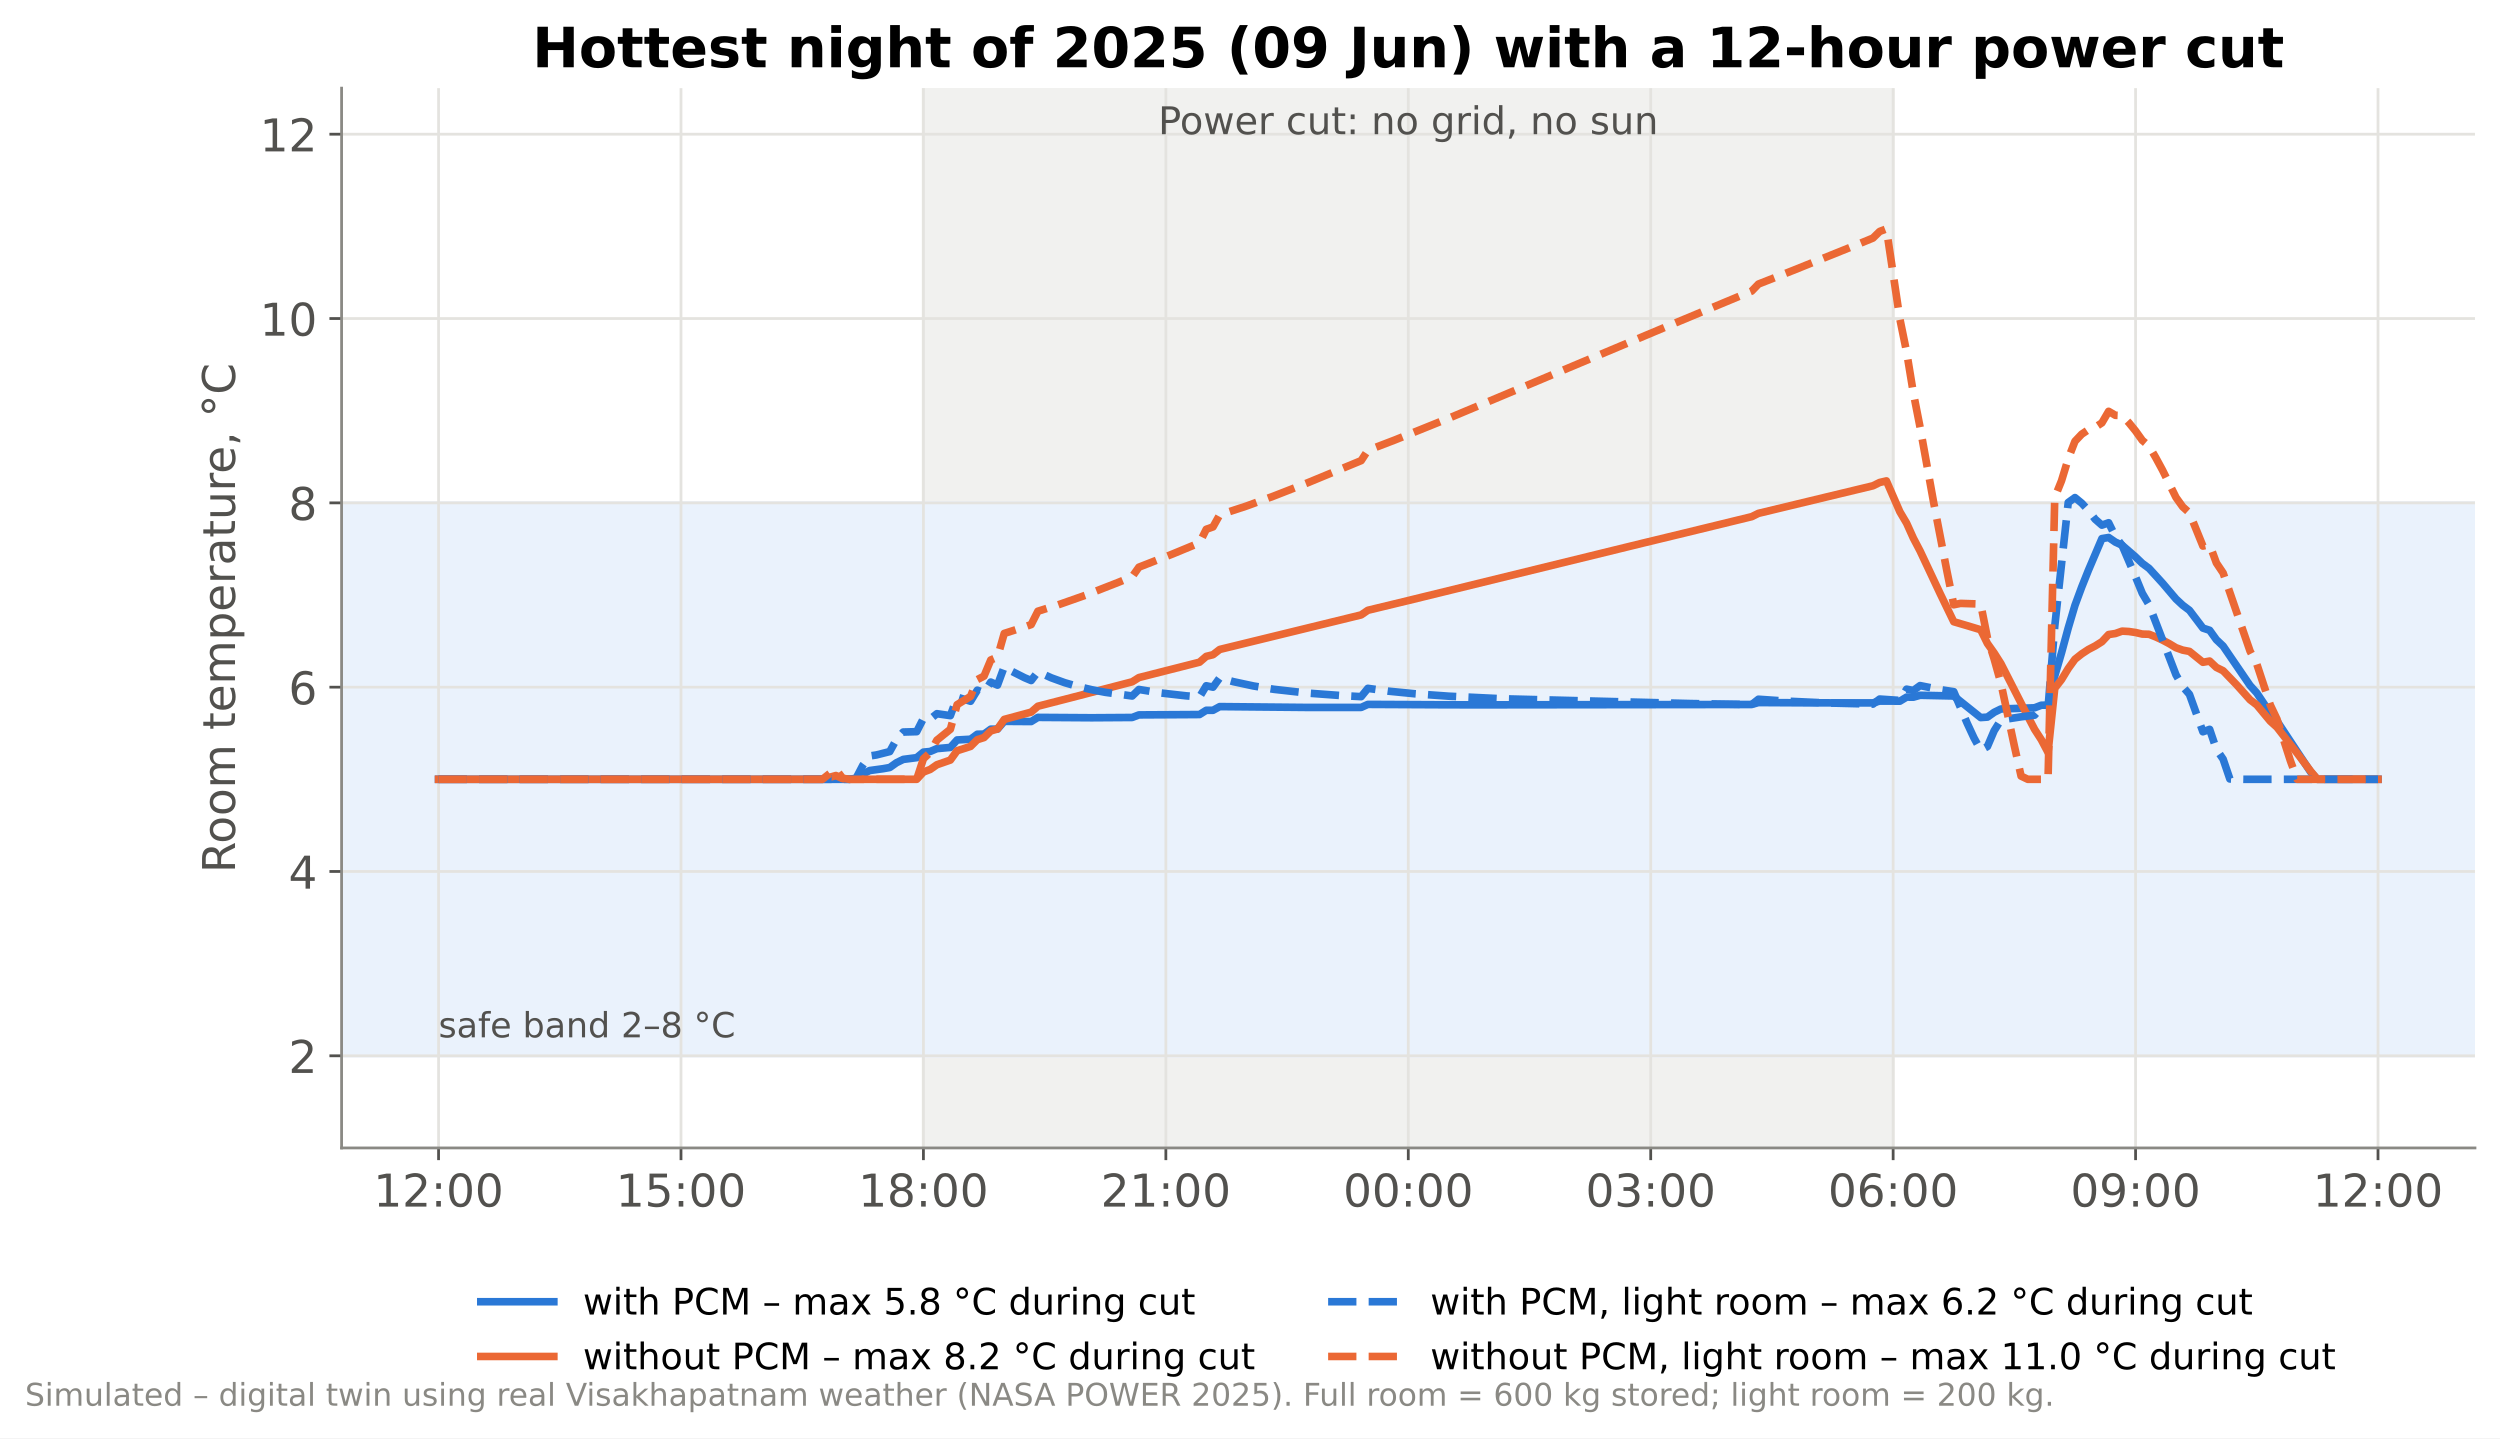
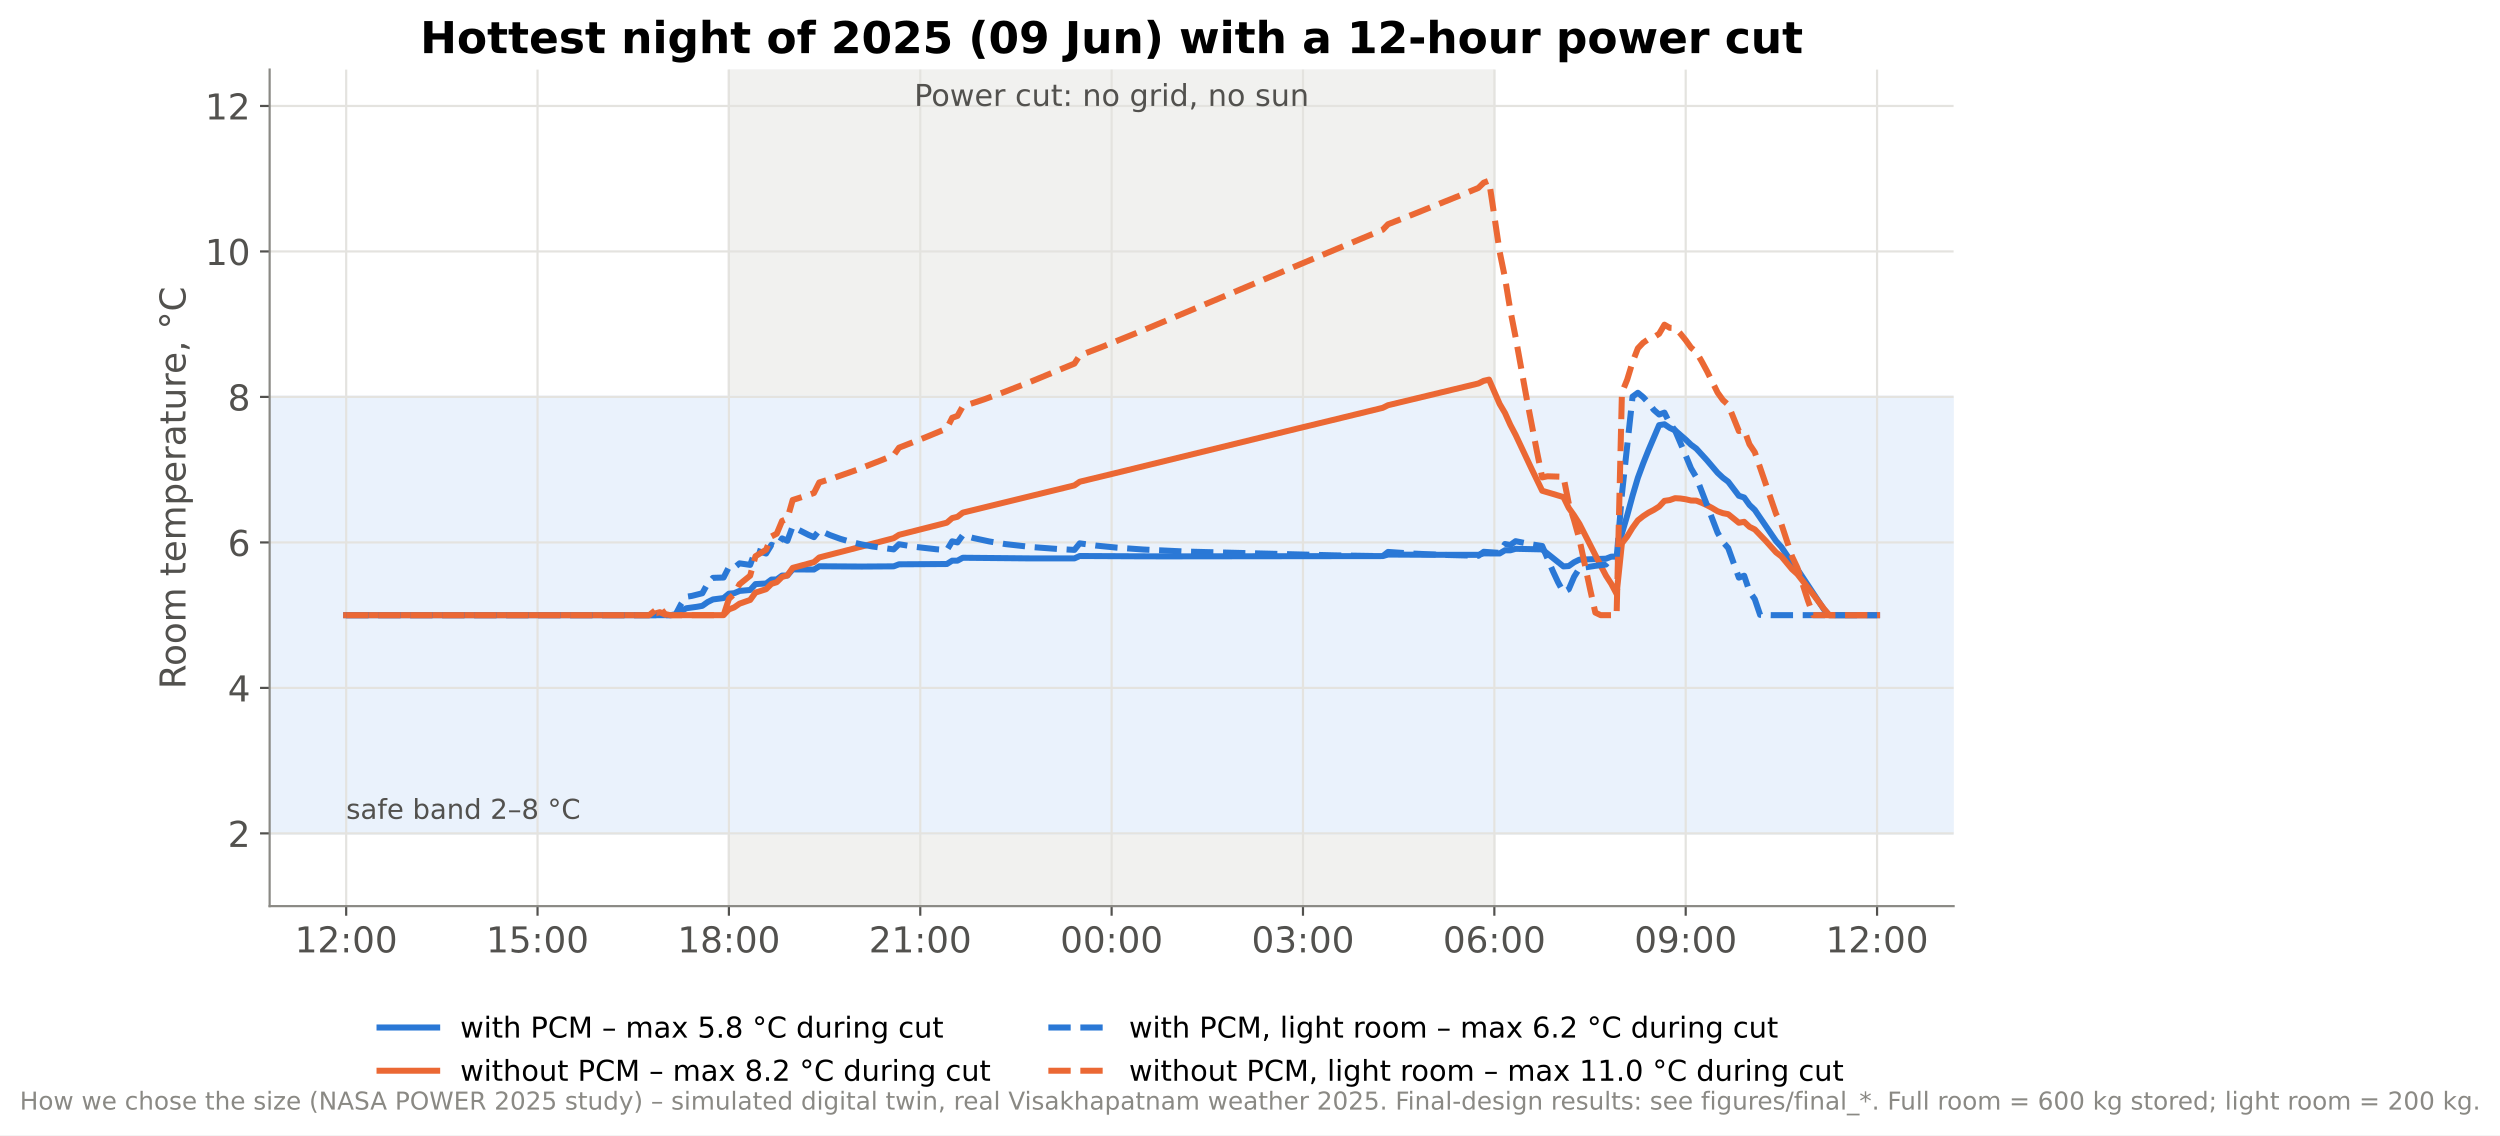
- <svg xmlns="http://www.w3.org/2000/svg" xmlns:xlink="http://www.w3.org/1999/xlink" width="719.28pt" height="413.798pt" viewBox="0 0 719.28 413.798" version="1.1">
+ <svg xmlns="http://www.w3.org/2000/svg" xmlns:xlink="http://www.w3.org/1999/xlink" width="911.236pt" height="413.798pt" viewBox="0 0 911.236 413.798" version="1.1">
  <defs>
    <style type="text/css">*{stroke-linejoin: round; stroke-linecap: butt}</style>
  </defs>
  <g id="figure_1">
    <g id="patch_1">
-       <path d="M 0 413.798  L 719.28 413.798  L 719.28 0  L 0 0  z " style="fill: #ffffff" />
+       <path d="M 0 413.798  L 911.236 413.798  L 911.236 0  L 0 0  z " style="fill: #ffffff" />
    </g>
    <g id="axes_1">
      <g id="patch_2">
        <path d="M 98.28 330.277  L 712.08 330.277  L 712.08 25.358  L 98.28 25.358  z " style="fill: #ffffff" />
      </g>
      <g id="patch_3">
-         <path d="M 265.68 330.277  L 544.68 330.277  L 544.68 25.358  L 265.68 25.358  z " clip-path="url(#p7306b67dd6)" style="fill: #f1f1ef; stroke: #f1f1ef; stroke-linejoin: miter" />
+         <path d="M 265.68 330.277  L 544.68 330.277  L 544.68 25.358  L 265.68 25.358  z " clip-path="url(#p559e76cb38)" style="fill: #f1f1ef; stroke: #f1f1ef; stroke-linejoin: miter" />
      </g>
      <g id="patch_4">
-         <path d="M 98.28 303.763  L 712.08 303.763  L 712.08 144.674  L 98.28 144.674  z " clip-path="url(#p7306b67dd6)" style="fill: #eaf2fc; stroke: #eaf2fc; stroke-linejoin: miter" />
+         <path d="M 98.28 303.763  L 712.08 303.763  L 712.08 144.674  L 98.28 144.674  z " clip-path="url(#p559e76cb38)" style="fill: #eaf2fc; stroke: #eaf2fc; stroke-linejoin: miter" />
      </g>
      <g id="matplotlib.axis_1">
        <g id="xtick_1">
          <g id="line2d_1">
-             <path d="M 126.18 330.277  L 126.18 25.358  " clip-path="url(#p7306b67dd6)" style="fill: none; stroke: #e4e3df; stroke-width: 0.8; stroke-linecap: square" />
+             <path d="M 126.18 330.277  L 126.18 25.358  " clip-path="url(#p559e76cb38)" style="fill: none; stroke: #e4e3df; stroke-width: 0.8; stroke-linecap: square" />
          </g>
          <g id="line2d_2">
            <defs>
-               <path id="m7cf5bd189e" d="M 0 0  L 0 3.5  " style="stroke: #52514e; stroke-width: 0.8" />
+               <path id="ma9ef774f0e" d="M 0 0  L 0 3.5  " style="stroke: #52514e; stroke-width: 0.8" />
            </defs>
            <g>
-               <use xlink:href="#m7cf5bd189e" x="126.18" y="330.277" style="fill: #52514e; stroke: #52514e; stroke-width: 0.8" />
+               <use xlink:href="#ma9ef774f0e" x="126.18" y="330.277" style="fill: #52514e; stroke: #52514e; stroke-width: 0.8" />
            </g>
          </g>
          <g id="text_1">
            <text style="font-size: 13px; font-family: 'DejaVu Sans'; text-anchor: middle; fill: #52514e" x="126.18" y="347.154" transform="rotate(-0 126.18 347.1545)">12:00</text>
          </g>
        </g>
        <g id="xtick_2">
          <g id="line2d_3">
-             <path d="M 195.93 330.277  L 195.93 25.358  " clip-path="url(#p7306b67dd6)" style="fill: none; stroke: #e4e3df; stroke-width: 0.8; stroke-linecap: square" />
+             <path d="M 195.93 330.277  L 195.93 25.358  " clip-path="url(#p559e76cb38)" style="fill: none; stroke: #e4e3df; stroke-width: 0.8; stroke-linecap: square" />
          </g>
          <g id="line2d_4">
            <g>
-               <use xlink:href="#m7cf5bd189e" x="195.93" y="330.277" style="fill: #52514e; stroke: #52514e; stroke-width: 0.8" />
+               <use xlink:href="#ma9ef774f0e" x="195.93" y="330.277" style="fill: #52514e; stroke: #52514e; stroke-width: 0.8" />
            </g>
          </g>
          <g id="text_2">
            <text style="font-size: 13px; font-family: 'DejaVu Sans'; text-anchor: middle; fill: #52514e" x="195.93" y="347.154" transform="rotate(-0 195.93 347.1545)">15:00</text>
          </g>
        </g>
        <g id="xtick_3">
          <g id="line2d_5">
-             <path d="M 265.68 330.277  L 265.68 25.358  " clip-path="url(#p7306b67dd6)" style="fill: none; stroke: #e4e3df; stroke-width: 0.8; stroke-linecap: square" />
+             <path d="M 265.68 330.277  L 265.68 25.358  " clip-path="url(#p559e76cb38)" style="fill: none; stroke: #e4e3df; stroke-width: 0.8; stroke-linecap: square" />
          </g>
          <g id="line2d_6">
            <g>
-               <use xlink:href="#m7cf5bd189e" x="265.68" y="330.277" style="fill: #52514e; stroke: #52514e; stroke-width: 0.8" />
+               <use xlink:href="#ma9ef774f0e" x="265.68" y="330.277" style="fill: #52514e; stroke: #52514e; stroke-width: 0.8" />
            </g>
          </g>
          <g id="text_3">
            <text style="font-size: 13px; font-family: 'DejaVu Sans'; text-anchor: middle; fill: #52514e" x="265.68" y="347.154" transform="rotate(-0 265.68 347.1545)">18:00</text>
          </g>
        </g>
        <g id="xtick_4">
          <g id="line2d_7">
-             <path d="M 335.43 330.277  L 335.43 25.358  " clip-path="url(#p7306b67dd6)" style="fill: none; stroke: #e4e3df; stroke-width: 0.8; stroke-linecap: square" />
+             <path d="M 335.43 330.277  L 335.43 25.358  " clip-path="url(#p559e76cb38)" style="fill: none; stroke: #e4e3df; stroke-width: 0.8; stroke-linecap: square" />
          </g>
          <g id="line2d_8">
            <g>
-               <use xlink:href="#m7cf5bd189e" x="335.43" y="330.277" style="fill: #52514e; stroke: #52514e; stroke-width: 0.8" />
+               <use xlink:href="#ma9ef774f0e" x="335.43" y="330.277" style="fill: #52514e; stroke: #52514e; stroke-width: 0.8" />
            </g>
          </g>
          <g id="text_4">
            <text style="font-size: 13px; font-family: 'DejaVu Sans'; text-anchor: middle; fill: #52514e" x="335.43" y="347.154" transform="rotate(-0 335.43 347.1545)">21:00</text>
          </g>
        </g>
        <g id="xtick_5">
          <g id="line2d_9">
-             <path d="M 405.18 330.277  L 405.18 25.358  " clip-path="url(#p7306b67dd6)" style="fill: none; stroke: #e4e3df; stroke-width: 0.8; stroke-linecap: square" />
+             <path d="M 405.18 330.277  L 405.18 25.358  " clip-path="url(#p559e76cb38)" style="fill: none; stroke: #e4e3df; stroke-width: 0.8; stroke-linecap: square" />
          </g>
          <g id="line2d_10">
            <g>
-               <use xlink:href="#m7cf5bd189e" x="405.18" y="330.277" style="fill: #52514e; stroke: #52514e; stroke-width: 0.8" />
+               <use xlink:href="#ma9ef774f0e" x="405.18" y="330.277" style="fill: #52514e; stroke: #52514e; stroke-width: 0.8" />
            </g>
          </g>
          <g id="text_5">
            <text style="font-size: 13px; font-family: 'DejaVu Sans'; text-anchor: middle; fill: #52514e" x="405.18" y="347.154" transform="rotate(-0 405.18 347.1545)">00:00</text>
          </g>
        </g>
        <g id="xtick_6">
          <g id="line2d_11">
-             <path d="M 474.93 330.277  L 474.93 25.358  " clip-path="url(#p7306b67dd6)" style="fill: none; stroke: #e4e3df; stroke-width: 0.8; stroke-linecap: square" />
+             <path d="M 474.93 330.277  L 474.93 25.358  " clip-path="url(#p559e76cb38)" style="fill: none; stroke: #e4e3df; stroke-width: 0.8; stroke-linecap: square" />
          </g>
          <g id="line2d_12">
            <g>
-               <use xlink:href="#m7cf5bd189e" x="474.93" y="330.277" style="fill: #52514e; stroke: #52514e; stroke-width: 0.8" />
+               <use xlink:href="#ma9ef774f0e" x="474.93" y="330.277" style="fill: #52514e; stroke: #52514e; stroke-width: 0.8" />
            </g>
          </g>
          <g id="text_6">
            <text style="font-size: 13px; font-family: 'DejaVu Sans'; text-anchor: middle; fill: #52514e" x="474.93" y="347.154" transform="rotate(-0 474.93 347.1545)">03:00</text>
          </g>
        </g>
        <g id="xtick_7">
          <g id="line2d_13">
-             <path d="M 544.68 330.277  L 544.68 25.358  " clip-path="url(#p7306b67dd6)" style="fill: none; stroke: #e4e3df; stroke-width: 0.8; stroke-linecap: square" />
+             <path d="M 544.68 330.277  L 544.68 25.358  " clip-path="url(#p559e76cb38)" style="fill: none; stroke: #e4e3df; stroke-width: 0.8; stroke-linecap: square" />
          </g>
          <g id="line2d_14">
            <g>
-               <use xlink:href="#m7cf5bd189e" x="544.68" y="330.277" style="fill: #52514e; stroke: #52514e; stroke-width: 0.8" />
+               <use xlink:href="#ma9ef774f0e" x="544.68" y="330.277" style="fill: #52514e; stroke: #52514e; stroke-width: 0.8" />
            </g>
          </g>
          <g id="text_7">
            <text style="font-size: 13px; font-family: 'DejaVu Sans'; text-anchor: middle; fill: #52514e" x="544.68" y="347.154" transform="rotate(-0 544.68 347.1545)">06:00</text>
          </g>
        </g>
        <g id="xtick_8">
          <g id="line2d_15">
-             <path d="M 614.43 330.277  L 614.43 25.358  " clip-path="url(#p7306b67dd6)" style="fill: none; stroke: #e4e3df; stroke-width: 0.8; stroke-linecap: square" />
+             <path d="M 614.43 330.277  L 614.43 25.358  " clip-path="url(#p559e76cb38)" style="fill: none; stroke: #e4e3df; stroke-width: 0.8; stroke-linecap: square" />
          </g>
          <g id="line2d_16">
            <g>
-               <use xlink:href="#m7cf5bd189e" x="614.43" y="330.277" style="fill: #52514e; stroke: #52514e; stroke-width: 0.8" />
+               <use xlink:href="#ma9ef774f0e" x="614.43" y="330.277" style="fill: #52514e; stroke: #52514e; stroke-width: 0.8" />
            </g>
          </g>
          <g id="text_8">
            <text style="font-size: 13px; font-family: 'DejaVu Sans'; text-anchor: middle; fill: #52514e" x="614.43" y="347.154" transform="rotate(-0 614.43 347.1545)">09:00</text>
          </g>
        </g>
        <g id="xtick_9">
          <g id="line2d_17">
-             <path d="M 684.18 330.277  L 684.18 25.358  " clip-path="url(#p7306b67dd6)" style="fill: none; stroke: #e4e3df; stroke-width: 0.8; stroke-linecap: square" />
+             <path d="M 684.18 330.277  L 684.18 25.358  " clip-path="url(#p559e76cb38)" style="fill: none; stroke: #e4e3df; stroke-width: 0.8; stroke-linecap: square" />
          </g>
          <g id="line2d_18">
            <g>
-               <use xlink:href="#m7cf5bd189e" x="684.18" y="330.277" style="fill: #52514e; stroke: #52514e; stroke-width: 0.8" />
+               <use xlink:href="#ma9ef774f0e" x="684.18" y="330.277" style="fill: #52514e; stroke: #52514e; stroke-width: 0.8" />
            </g>
          </g>
          <g id="text_9">
            <text style="font-size: 13px; font-family: 'DejaVu Sans'; text-anchor: middle; fill: #52514e" x="684.18" y="347.154" transform="rotate(-0 684.18 347.1545)">12:00</text>
          </g>
        </g>
      </g>
      <g id="matplotlib.axis_2">
        <g id="ytick_1">
          <g id="line2d_19">
-             <path d="M 98.28 303.763  L 712.08 303.763  " clip-path="url(#p7306b67dd6)" style="fill: none; stroke: #e4e3df; stroke-width: 0.8; stroke-linecap: square" />
+             <path d="M 98.28 303.763  L 712.08 303.763  " clip-path="url(#p559e76cb38)" style="fill: none; stroke: #e4e3df; stroke-width: 0.8; stroke-linecap: square" />
          </g>
          <g id="line2d_20">
            <defs>
-               <path id="m0d7a9442b1" d="M 0 0  L -3.5 0  " style="stroke: #52514e; stroke-width: 0.8" />
+               <path id="mf9ce6cf3dd" d="M 0 0  L -3.5 0  " style="stroke: #52514e; stroke-width: 0.8" />
            </defs>
            <g>
-               <use xlink:href="#m0d7a9442b1" x="98.28" y="303.763" style="fill: #52514e; stroke: #52514e; stroke-width: 0.8" />
+               <use xlink:href="#mf9ce6cf3dd" x="98.28" y="303.763" style="fill: #52514e; stroke: #52514e; stroke-width: 0.8" />
            </g>
          </g>
          <g id="text_10">
            <text style="font-size: 13px; font-family: 'DejaVu Sans'; text-anchor: end; fill: #52514e" x="91.28" y="308.701" transform="rotate(-0 91.28 308.7012)">2</text>
          </g>
        </g>
        <g id="ytick_2">
          <g id="line2d_21">
-             <path d="M 98.28 250.733  L 712.08 250.733  " clip-path="url(#p7306b67dd6)" style="fill: none; stroke: #e4e3df; stroke-width: 0.8; stroke-linecap: square" />
+             <path d="M 98.28 250.733  L 712.08 250.733  " clip-path="url(#p559e76cb38)" style="fill: none; stroke: #e4e3df; stroke-width: 0.8; stroke-linecap: square" />
          </g>
          <g id="line2d_22">
            <g>
-               <use xlink:href="#m0d7a9442b1" x="98.28" y="250.733" style="fill: #52514e; stroke: #52514e; stroke-width: 0.8" />
+               <use xlink:href="#mf9ce6cf3dd" x="98.28" y="250.733" style="fill: #52514e; stroke: #52514e; stroke-width: 0.8" />
            </g>
          </g>
          <g id="text_11">
            <text style="font-size: 13px; font-family: 'DejaVu Sans'; text-anchor: end; fill: #52514e" x="91.28" y="255.672" transform="rotate(-0 91.28 255.6716)">4</text>
          </g>
        </g>
        <g id="ytick_3">
          <g id="line2d_23">
-             <path d="M 98.28 197.704  L 712.08 197.704  " clip-path="url(#p7306b67dd6)" style="fill: none; stroke: #e4e3df; stroke-width: 0.8; stroke-linecap: square" />
+             <path d="M 98.28 197.704  L 712.08 197.704  " clip-path="url(#p559e76cb38)" style="fill: none; stroke: #e4e3df; stroke-width: 0.8; stroke-linecap: square" />
          </g>
          <g id="line2d_24">
            <g>
-               <use xlink:href="#m0d7a9442b1" x="98.28" y="197.704" style="fill: #52514e; stroke: #52514e; stroke-width: 0.8" />
+               <use xlink:href="#mf9ce6cf3dd" x="98.28" y="197.704" style="fill: #52514e; stroke: #52514e; stroke-width: 0.8" />
            </g>
          </g>
          <g id="text_12">
            <text style="font-size: 13px; font-family: 'DejaVu Sans'; text-anchor: end; fill: #52514e" x="91.28" y="202.642" transform="rotate(-0 91.28 202.6421)">6</text>
          </g>
        </g>
        <g id="ytick_4">
          <g id="line2d_25">
-             <path d="M 98.28 144.674  L 712.08 144.674  " clip-path="url(#p7306b67dd6)" style="fill: none; stroke: #e4e3df; stroke-width: 0.8; stroke-linecap: square" />
+             <path d="M 98.28 144.674  L 712.08 144.674  " clip-path="url(#p559e76cb38)" style="fill: none; stroke: #e4e3df; stroke-width: 0.8; stroke-linecap: square" />
          </g>
          <g id="line2d_26">
            <g>
-               <use xlink:href="#m0d7a9442b1" x="98.28" y="144.674" style="fill: #52514e; stroke: #52514e; stroke-width: 0.8" />
+               <use xlink:href="#mf9ce6cf3dd" x="98.28" y="144.674" style="fill: #52514e; stroke: #52514e; stroke-width: 0.8" />
            </g>
          </g>
          <g id="text_13">
            <text style="font-size: 13px; font-family: 'DejaVu Sans'; text-anchor: end; fill: #52514e" x="91.28" y="149.612" transform="rotate(-0 91.28 149.6125)">8</text>
          </g>
        </g>
        <g id="ytick_5">
          <g id="line2d_27">
-             <path d="M 98.28 91.644  L 712.08 91.644  " clip-path="url(#p7306b67dd6)" style="fill: none; stroke: #e4e3df; stroke-width: 0.8; stroke-linecap: square" />
+             <path d="M 98.28 91.644  L 712.08 91.644  " clip-path="url(#p559e76cb38)" style="fill: none; stroke: #e4e3df; stroke-width: 0.8; stroke-linecap: square" />
          </g>
          <g id="line2d_28">
            <g>
-               <use xlink:href="#m0d7a9442b1" x="98.28" y="91.644" style="fill: #52514e; stroke: #52514e; stroke-width: 0.8" />
+               <use xlink:href="#mf9ce6cf3dd" x="98.28" y="91.644" style="fill: #52514e; stroke: #52514e; stroke-width: 0.8" />
            </g>
          </g>
          <g id="text_14">
            <text style="font-size: 13px; font-family: 'DejaVu Sans'; text-anchor: end; fill: #52514e" x="91.28" y="96.583" transform="rotate(-0 91.28 96.58293)">10</text>
          </g>
        </g>
        <g id="ytick_6">
          <g id="line2d_29">
-             <path d="M 98.28 38.615  L 712.08 38.615  " clip-path="url(#p7306b67dd6)" style="fill: none; stroke: #e4e3df; stroke-width: 0.8; stroke-linecap: square" />
+             <path d="M 98.28 38.615  L 712.08 38.615  " clip-path="url(#p559e76cb38)" style="fill: none; stroke: #e4e3df; stroke-width: 0.8; stroke-linecap: square" />
          </g>
          <g id="line2d_30">
            <g>
-               <use xlink:href="#m0d7a9442b1" x="98.28" y="38.615" style="fill: #52514e; stroke: #52514e; stroke-width: 0.8" />
+               <use xlink:href="#mf9ce6cf3dd" x="98.28" y="38.615" style="fill: #52514e; stroke: #52514e; stroke-width: 0.8" />
            </g>
          </g>
          <g id="text_15">
            <text style="font-size: 13px; font-family: 'DejaVu Sans'; text-anchor: end; fill: #52514e" x="91.28" y="43.553" transform="rotate(-0 91.28 43.55337)">12</text>
          </g>
        </g>
        <g id="text_16">
          <text style="font-size: 13px; font-family: 'DejaVu Sans'; text-anchor: middle; fill: #52514e" x="67.614" y="177.817" transform="rotate(-90 67.61445 177.8175)">Room temperature, °C</text>
        </g>
      </g>
      <g id="line2d_31">
-         <path d="M 126.18 224.218  L 244.368 224.218  L 246.305 224.086  L 248.243 222.734  L 250.18 221.699  L 254.055 221.169  L 255.993 220.824  L 257.93 219.446  L 259.868 218.491  L 263.743 217.987  L 265.68 216.397  L 267.618 216.211  L 269.555 215.389  L 273.43 215.044  L 275.368 212.897  L 279.243 212.684  L 281.18 211.253  L 283.118 211.2  L 285.055 209.794  L 286.993 209.768  L 288.93 207.541  L 296.68 207.594  L 298.618 206.4  L 314.118 206.506  L 325.743 206.427  L 327.68 205.685  L 341.243 205.605  L 345.118 205.578  L 347.055 204.359  L 348.993 204.359  L 350.93 203.298  L 376.118 203.537  L 391.618 203.537  L 393.555 202.662  L 414.868 202.768  L 424.555 202.794  L 503.993 202.688  L 505.93 202.132  L 519.492 202.211  L 538.867 202.238  L 540.805 201.707  L 546.617 201.734  L 548.555 200.567  L 550.492 200.594  L 552.43 200.037  L 562.117 200.249  L 569.867 206.453  L 571.805 206.321  L 573.742 204.942  L 575.68 203.988  L 585.367 203.643  L 587.305 202.9  L 589.242 202.874  L 591.18 194.469  L 593.117 187.84  L 595.055 180.681  L 596.992 174.158  L 598.93 168.909  L 600.867 164.056  L 604.742 154.962  L 606.68 154.644  L 608.617 155.969  L 610.555 156.871  L 614.43 160.238  L 616.367 162.094  L 618.305 163.526  L 622.18 167.768  L 626.055 172.329  L 627.992 174.132  L 629.93 175.59  L 633.805 180.708  L 635.742 181.344  L 637.68 184.048  L 639.617 185.878  L 647.367 197.226  L 649.305 199.374  L 653.18 205.181  L 655.117 207.461  L 664.805 222.124  L 666.742 224.218  L 684.18 224.218  L 684.18 224.218  " clip-path="url(#p7306b67dd6)" style="fill: none; stroke: #2a78d6; stroke-width: 2.2; stroke-linecap: square" />
+         <path d="M 126.18 224.218  L 244.368 224.218  L 246.305 224.086  L 248.243 222.734  L 250.18 221.699  L 254.055 221.169  L 255.993 220.824  L 257.93 219.446  L 259.868 218.491  L 263.743 217.987  L 265.68 216.397  L 267.618 216.211  L 269.555 215.389  L 273.43 215.044  L 275.368 212.897  L 279.243 212.684  L 281.18 211.253  L 283.118 211.2  L 285.055 209.794  L 286.993 209.768  L 288.93 207.541  L 296.68 207.594  L 298.618 206.4  L 314.118 206.506  L 325.743 206.427  L 327.68 205.685  L 341.243 205.605  L 345.118 205.578  L 347.055 204.359  L 348.993 204.359  L 350.93 203.298  L 376.118 203.537  L 391.618 203.537  L 393.555 202.662  L 414.868 202.768  L 424.555 202.794  L 503.993 202.688  L 505.93 202.132  L 519.492 202.211  L 538.867 202.238  L 540.805 201.707  L 546.617 201.734  L 548.555 200.567  L 550.492 200.594  L 552.43 200.037  L 562.117 200.249  L 569.867 206.453  L 571.805 206.321  L 573.742 204.942  L 575.68 203.988  L 585.367 203.643  L 587.305 202.9  L 589.242 202.874  L 591.18 194.469  L 593.117 187.84  L 595.055 180.681  L 596.992 174.158  L 598.93 168.909  L 600.867 164.056  L 604.742 154.962  L 606.68 154.644  L 608.617 155.969  L 610.555 156.871  L 614.43 160.238  L 616.367 162.094  L 618.305 163.526  L 622.18 167.768  L 626.055 172.329  L 627.992 174.132  L 629.93 175.59  L 633.805 180.708  L 635.742 181.344  L 637.68 184.048  L 639.617 185.878  L 647.367 197.226  L 649.305 199.374  L 653.18 205.181  L 655.117 207.461  L 664.805 222.124  L 666.742 224.218  L 684.18 224.218  L 684.18 224.218  " clip-path="url(#p559e76cb38)" style="fill: none; stroke: #2a78d6; stroke-width: 2.2; stroke-linecap: square" />
      </g>
      <g id="line2d_32">
-         <path d="M 126.18 224.218  L 236.618 224.218  L 240.493 223.131  L 242.43 224.006  L 244.368 224.218  L 263.743 224.218  L 265.68 222.124  L 267.618 221.381  L 269.555 220.029  L 273.43 218.677  L 275.368 215.999  L 279.243 214.753  L 281.18 212.817  L 283.118 212.207  L 285.055 210.298  L 286.993 209.741  L 288.93 206.984  L 296.68 204.889  L 298.618 203.192  L 308.305 200.7  L 325.743 196.166  L 327.68 194.946  L 345.118 190.518  L 347.055 188.848  L 348.993 188.37  L 350.93 186.859  L 391.618 176.916  L 393.555 175.59  L 405.18 172.78  L 472.993 156.181  L 484.618 153.371  L 503.993 148.651  L 505.93 147.697  L 525.305 143.03  L 538.867 139.769  L 540.805 138.814  L 542.742 138.364  L 546.617 147.246  L 548.555 150.534  L 550.492 154.829  L 552.43 158.515  L 558.242 170.871  L 562.117 178.878  L 565.992 180.018  L 569.867 181.185  L 571.805 185.136  L 573.742 187.867  L 575.68 190.916  L 583.43 206.109  L 585.367 209.821  L 587.305 212.817  L 589.242 216.476  L 591.18 198.022  L 593.117 195.529  L 595.055 192.348  L 596.992 189.67  L 598.93 188.132  L 600.867 186.859  L 602.805 185.851  L 604.742 184.632  L 606.68 182.564  L 608.617 182.272  L 610.555 181.583  L 612.492 181.689  L 614.43 181.98  L 616.367 182.431  L 618.305 182.484  L 620.242 183.253  L 622.18 184.155  L 624.117 185.189  L 626.055 186.355  L 627.992 187.045  L 629.93 187.416  L 633.805 190.545  L 635.742 190.2  L 637.68 192.029  L 639.617 192.984  L 643.492 197.014  L 647.367 201.336  L 649.305 202.821  L 653.18 207.488  L 655.117 209.238  L 660.93 216.715  L 664.805 221.885  L 666.742 224.218  L 684.18 224.218  L 684.18 224.218  " clip-path="url(#p7306b67dd6)" style="fill: none; stroke: #eb6834; stroke-width: 2.2; stroke-linecap: square" />
+         <path d="M 126.18 224.218  L 236.618 224.218  L 240.493 223.131  L 242.43 224.006  L 244.368 224.218  L 263.743 224.218  L 265.68 222.124  L 267.618 221.381  L 269.555 220.029  L 273.43 218.677  L 275.368 215.999  L 279.243 214.753  L 281.18 212.817  L 283.118 212.207  L 285.055 210.298  L 286.993 209.741  L 288.93 206.984  L 296.68 204.889  L 298.618 203.192  L 308.305 200.7  L 325.743 196.166  L 327.68 194.946  L 345.118 190.518  L 347.055 188.848  L 348.993 188.37  L 350.93 186.859  L 391.618 176.916  L 393.555 175.59  L 405.18 172.78  L 472.993 156.181  L 484.618 153.371  L 503.993 148.651  L 505.93 147.697  L 525.305 143.03  L 538.867 139.769  L 540.805 138.814  L 542.742 138.364  L 546.617 147.246  L 548.555 150.534  L 550.492 154.829  L 552.43 158.515  L 558.242 170.871  L 562.117 178.878  L 565.992 180.018  L 569.867 181.185  L 571.805 185.136  L 573.742 187.867  L 575.68 190.916  L 583.43 206.109  L 585.367 209.821  L 587.305 212.817  L 589.242 216.476  L 591.18 198.022  L 593.117 195.529  L 595.055 192.348  L 596.992 189.67  L 598.93 188.132  L 600.867 186.859  L 602.805 185.851  L 604.742 184.632  L 606.68 182.564  L 608.617 182.272  L 610.555 181.583  L 612.492 181.689  L 614.43 181.98  L 616.367 182.431  L 618.305 182.484  L 620.242 183.253  L 622.18 184.155  L 624.117 185.189  L 626.055 186.355  L 627.992 187.045  L 629.93 187.416  L 633.805 190.545  L 635.742 190.2  L 637.68 192.029  L 639.617 192.984  L 643.492 197.014  L 647.367 201.336  L 649.305 202.821  L 653.18 207.488  L 655.117 209.238  L 660.93 216.715  L 664.805 221.885  L 666.742 224.218  L 684.18 224.218  L 684.18 224.218  " clip-path="url(#p559e76cb38)" style="fill: none; stroke: #eb6834; stroke-width: 2.2; stroke-linecap: square" />
      </g>
      <g id="line2d_33">
-         <path d="M 126.18 224.218  L 244.368 224.218  L 246.305 223.9  L 248.243 220.188  L 250.18 217.51  L 252.118 217.218  L 255.993 216.237  L 257.93 212.711  L 259.868 210.616  L 263.743 210.51  L 265.68 206.692  L 267.618 206.904  L 269.555 205.34  L 273.43 205.897  L 275.368 200.567  L 279.243 201.76  L 281.18 198.579  L 283.118 199.294  L 285.055 196.245  L 286.993 197.12  L 288.93 191.844  L 290.868 193.01  L 294.743 194.973  L 296.68 195.795  L 298.618 193.276  L 302.493 195.026  L 306.368 196.431  L 310.243 197.544  L 314.118 198.446  L 317.993 199.188  L 325.743 200.249  L 327.68 198.366  L 333.493 199.321  L 341.243 200.196  L 345.118 200.514  L 347.055 197.306  L 348.993 197.704  L 350.93 195.026  L 354.805 196.113  L 360.618 197.359  L 366.43 198.313  L 376.118 199.401  L 385.805 200.116  L 391.618 200.435  L 393.555 198.048  L 399.368 198.844  L 407.118 199.613  L 416.805 200.302  L 432.305 201.044  L 486.555 202.423  L 503.993 202.715  L 505.93 201.177  L 513.68 201.707  L 525.305 202.238  L 538.867 202.582  L 540.805 201.124  L 546.617 201.522  L 548.555 198.287  L 550.492 198.658  L 552.43 197.253  L 558.242 198.419  L 562.117 199.003  L 565.992 208.124  L 567.93 212.287  L 569.867 215.84  L 571.805 214.779  L 573.742 210.245  L 575.68 207.143  L 581.492 206.241  L 585.367 205.764  L 587.305 203.616  L 589.242 203.59  L 591.18 180.151  L 595.055 144.568  L 596.992 143.163  L 598.93 144.754  L 600.867 146.848  L 602.805 149.394  L 604.742 151.091  L 606.68 150.401  L 608.617 154.352  L 610.555 156.924  L 614.43 165.992  L 616.367 170.712  L 618.305 173.999  L 626.055 194.151  L 627.992 197.544  L 629.93 199.772  L 633.805 210.537  L 635.742 209.847  L 637.68 215.575  L 639.617 218.412  L 641.555 224.112  L 645.43 224.218  L 684.18 224.218  L 684.18 224.218  " clip-path="url(#p7306b67dd6)" style="fill: none; stroke-dasharray: 8.14,3.52; stroke-dashoffset: 0; stroke: #2a78d6; stroke-width: 2.2" />
+         <path d="M 126.18 224.218  L 244.368 224.218  L 246.305 223.9  L 248.243 220.188  L 250.18 217.51  L 252.118 217.218  L 255.993 216.237  L 257.93 212.711  L 259.868 210.616  L 263.743 210.51  L 265.68 206.692  L 267.618 206.904  L 269.555 205.34  L 273.43 205.897  L 275.368 200.567  L 279.243 201.76  L 281.18 198.579  L 283.118 199.294  L 285.055 196.245  L 286.993 197.12  L 288.93 191.844  L 290.868 193.01  L 294.743 194.973  L 296.68 195.795  L 298.618 193.276  L 302.493 195.026  L 306.368 196.431  L 310.243 197.544  L 314.118 198.446  L 317.993 199.188  L 325.743 200.249  L 327.68 198.366  L 333.493 199.321  L 341.243 200.196  L 345.118 200.514  L 347.055 197.306  L 348.993 197.704  L 350.93 195.026  L 354.805 196.113  L 360.618 197.359  L 366.43 198.313  L 376.118 199.401  L 385.805 200.116  L 391.618 200.435  L 393.555 198.048  L 399.368 198.844  L 407.118 199.613  L 416.805 200.302  L 432.305 201.044  L 486.555 202.423  L 503.993 202.715  L 505.93 201.177  L 513.68 201.707  L 525.305 202.238  L 538.867 202.582  L 540.805 201.124  L 546.617 201.522  L 548.555 198.287  L 550.492 198.658  L 552.43 197.253  L 558.242 198.419  L 562.117 199.003  L 565.992 208.124  L 567.93 212.287  L 569.867 215.84  L 571.805 214.779  L 573.742 210.245  L 575.68 207.143  L 581.492 206.241  L 585.367 205.764  L 587.305 203.616  L 589.242 203.59  L 591.18 180.151  L 595.055 144.568  L 596.992 143.163  L 598.93 144.754  L 600.867 146.848  L 602.805 149.394  L 604.742 151.091  L 606.68 150.401  L 608.617 154.352  L 610.555 156.924  L 614.43 165.992  L 616.367 170.712  L 618.305 173.999  L 626.055 194.151  L 627.992 197.544  L 629.93 199.772  L 633.805 210.537  L 635.742 209.847  L 637.68 215.575  L 639.617 218.412  L 641.555 224.112  L 645.43 224.218  L 684.18 224.218  L 684.18 224.218  " clip-path="url(#p559e76cb38)" style="fill: none; stroke-dasharray: 8.14,3.52; stroke-dashoffset: 0; stroke: #2a78d6; stroke-width: 2.2" />
      </g>
      <g id="line2d_34">
-         <path d="M 126.18 224.218  L 236.618 224.218  L 238.555 222.681  L 240.493 221.302  L 242.43 223.9  L 244.368 224.218  L 263.743 224.218  L 265.68 218.306  L 267.618 216.503  L 269.555 212.95  L 273.43 209.821  L 275.368 202.741  L 279.243 200.355  L 281.18 195.529  L 283.118 194.522  L 285.055 189.882  L 286.993 189.06  L 288.93 182.245  L 294.743 180.389  L 296.68 179.7  L 298.618 175.855  L 304.43 174.026  L 312.18 171.295  L 321.868 167.503  L 325.743 165.912  L 327.68 163.181  L 337.368 159.39  L 345.118 156.181  L 347.055 152.284  L 348.993 151.594  L 350.93 148.121  L 358.68 145.576  L 366.43 142.738  L 376.118 138.947  L 391.618 132.53  L 393.555 129.561  L 401.305 126.591  L 416.805 120.333  L 440.055 110.576  L 449.743 106.493  L 480.743 93.447  L 496.243 86.978  L 503.993 83.743  L 505.93 81.728  L 515.617 77.91  L 533.055 70.883  L 538.867 68.497  L 540.805 66.588  L 542.742 65.846  L 546.617 91.777  L 548.555 101.269  L 550.492 113.042  L 552.43 122.932  L 556.305 144.409  L 560.18 164.454  L 562.117 173.999  L 564.055 173.602  L 569.867 173.787  L 571.805 183.518  L 573.742 189.617  L 575.68 196.537  L 579.555 214.62  L 581.492 223.29  L 583.43 224.218  L 589.242 224.218  L 591.18 143.136  L 593.117 138.337  L 595.055 131.973  L 596.992 126.962  L 598.93 124.921  L 600.867 123.621  L 602.805 122.932  L 604.742 121.659  L 606.68 118.345  L 608.617 119.485  L 610.555 119.565  L 612.492 121.606  L 614.43 123.992  L 616.367 126.697  L 618.305 128.341  L 620.242 131.682  L 622.18 135.261  L 626.055 143.11  L 627.992 145.814  L 629.93 147.564  L 633.805 157.109  L 635.742 156.685  L 637.68 161.962  L 639.617 164.852  L 647.367 187.336  L 649.305 191.048  L 653.18 202.821  L 655.117 206.904  L 658.992 218.942  L 660.93 224.218  L 684.18 224.218  L 684.18 224.218  " clip-path="url(#p7306b67dd6)" style="fill: none; stroke-dasharray: 8.14,3.52; stroke-dashoffset: 0; stroke: #eb6834; stroke-width: 2.2" />
+         <path d="M 126.18 224.218  L 236.618 224.218  L 238.555 222.681  L 240.493 221.302  L 242.43 223.9  L 244.368 224.218  L 263.743 224.218  L 265.68 218.306  L 267.618 216.503  L 269.555 212.95  L 273.43 209.821  L 275.368 202.741  L 279.243 200.355  L 281.18 195.529  L 283.118 194.522  L 285.055 189.882  L 286.993 189.06  L 288.93 182.245  L 294.743 180.389  L 296.68 179.7  L 298.618 175.855  L 304.43 174.026  L 312.18 171.295  L 321.868 167.503  L 325.743 165.912  L 327.68 163.181  L 337.368 159.39  L 345.118 156.181  L 347.055 152.284  L 348.993 151.594  L 350.93 148.121  L 358.68 145.576  L 366.43 142.738  L 376.118 138.947  L 391.618 132.53  L 393.555 129.561  L 401.305 126.591  L 416.805 120.333  L 440.055 110.576  L 449.743 106.493  L 480.743 93.447  L 496.243 86.978  L 503.993 83.743  L 505.93 81.728  L 515.617 77.91  L 533.055 70.883  L 538.867 68.497  L 540.805 66.588  L 542.742 65.846  L 546.617 91.777  L 548.555 101.269  L 550.492 113.042  L 552.43 122.932  L 556.305 144.409  L 560.18 164.454  L 562.117 173.999  L 564.055 173.602  L 569.867 173.787  L 571.805 183.518  L 573.742 189.617  L 575.68 196.537  L 579.555 214.62  L 581.492 223.29  L 583.43 224.218  L 589.242 224.218  L 591.18 143.136  L 593.117 138.337  L 595.055 131.973  L 596.992 126.962  L 598.93 124.921  L 600.867 123.621  L 602.805 122.932  L 604.742 121.659  L 606.68 118.345  L 608.617 119.485  L 610.555 119.565  L 612.492 121.606  L 614.43 123.992  L 616.367 126.697  L 618.305 128.341  L 620.242 131.682  L 622.18 135.261  L 626.055 143.11  L 627.992 145.814  L 629.93 147.564  L 633.805 157.109  L 635.742 156.685  L 637.68 161.962  L 639.617 164.852  L 647.367 187.336  L 649.305 191.048  L 653.18 202.821  L 655.117 206.904  L 658.992 218.942  L 660.93 224.218  L 684.18 224.218  L 684.18 224.218  " clip-path="url(#p559e76cb38)" style="fill: none; stroke-dasharray: 8.14,3.52; stroke-dashoffset: 0; stroke: #eb6834; stroke-width: 2.2" />
      </g>
      <g id="patch_5">
        <path d="M 98.28 330.277  L 98.28 25.358  " style="fill: none; stroke: #8a8984; stroke-width: 0.8; stroke-linejoin: miter; stroke-linecap: square" />
      </g>
      <g id="patch_6">
        <path d="M 98.28 330.277  L 712.08 330.277  " style="fill: none; stroke: #8a8984; stroke-width: 0.8; stroke-linejoin: miter; stroke-linecap: square" />
      </g>
      <g id="text_17">
        <text style="font-size: 11px; font-family: 'DejaVu Sans'; text-anchor: middle; fill: #52514e" x="405.18" y="38.615" transform="rotate(-0 405.18 38.61489)">Power cut: no grid, no sun</text>
      </g>
      <g id="text_18">
        <text style="font-size: 10px; font-family: 'DejaVu Sans'; text-anchor: start; fill: #52514e" x="126.18" y="298.46" transform="rotate(-0 126.18 298.4598)"> safe band 2–8 °C</text>
      </g>
      <g id="text_19">
        <text style="font-weight: 700; font-size: 16px; font-family: 'DejaVu Sans'; text-anchor: middle" x="405.18" y="19.358" transform="rotate(-0 405.18 19.3575)">Hottest night of 2025 (09 Jun) with a 12-hour power cut</text>
      </g>
      <g id="legend_1">
        <g id="line2d_35">
          <path d="M 138.341 374.523  L 148.841 374.523  L 159.341 374.523  " style="fill: none; stroke: #2a78d6; stroke-width: 2.2; stroke-linecap: square" />
        </g>
        <g id="text_20">
          <text style="font-size: 10.5px; font-family: 'DejaVu Sans'; text-anchor: start" x="167.741" y="378.198" transform="rotate(-0 167.7405 378.1979)">with PCM – max 5.8 °C during cut</text>
        </g>
        <g id="line2d_36">
          <path d="M 138.341 390.274  L 148.841 390.274  L 159.341 390.274  " style="fill: none; stroke: #eb6834; stroke-width: 2.2; stroke-linecap: square" />
        </g>
        <g id="text_21">
          <text style="font-size: 10.5px; font-family: 'DejaVu Sans'; text-anchor: start" x="167.741" y="393.949" transform="rotate(-0 167.7405 393.9487)">without PCM – max 8.2 °C during cut</text>
        </g>
        <g id="line2d_37">
          <path d="M 382.118 374.523  L 392.618 374.523  L 403.118 374.523  " style="fill: none; stroke-dasharray: 8.14,3.52; stroke-dashoffset: 0; stroke: #2a78d6; stroke-width: 2.2" />
        </g>
        <g id="text_22">
          <text style="font-size: 10.5px; font-family: 'DejaVu Sans'; text-anchor: start" x="411.518" y="378.198" transform="rotate(-0 411.5177 378.1979)">with PCM, light room – max 6.2 °C during cut</text>
        </g>
        <g id="line2d_38">
          <path d="M 382.118 390.274  L 392.618 390.274  L 403.118 390.274  " style="fill: none; stroke-dasharray: 8.14,3.52; stroke-dashoffset: 0; stroke: #eb6834; stroke-width: 2.2" />
        </g>
        <g id="text_23">
          <text style="font-size: 10.5px; font-family: 'DejaVu Sans'; text-anchor: start" x="411.518" y="393.949" transform="rotate(-0 411.5177 393.9487)">without PCM, light room – max 11.0 °C during cut</text>
        </g>
      </g>
    </g>
    <g id="text_24">
-       <text style="font-size: 9px; font-family: 'DejaVu Sans'; text-anchor: start; fill: #8a8984" x="7.2" y="404.436" transform="rotate(-0 7.2 404.4361)">Simulated – digital twin using real Visakhapatnam weather (NASA POWER 2025). Full room = 600 kg stored; light room = 200 kg.</text>
+       <text style="font-size: 9px; font-family: 'DejaVu Sans'; text-anchor: start; fill: #8a8984" x="7.2" y="404.436" transform="rotate(-0 7.2 404.4361)">How we chose the size (NASA POWER 2025 study) – simulated digital twin, real Visakhapatnam weather 2025. Final-design results: see figures/final_*. Full room = 600 kg stored; light room = 200 kg.</text>
    </g>
  </g>
  <defs>
-     <clipPath id="p7306b67dd6">
+     <clipPath id="p559e76cb38">
      <rect x="98.28" y="25.358" width="613.8" height="304.92" />
    </clipPath>
  </defs>
</svg>
